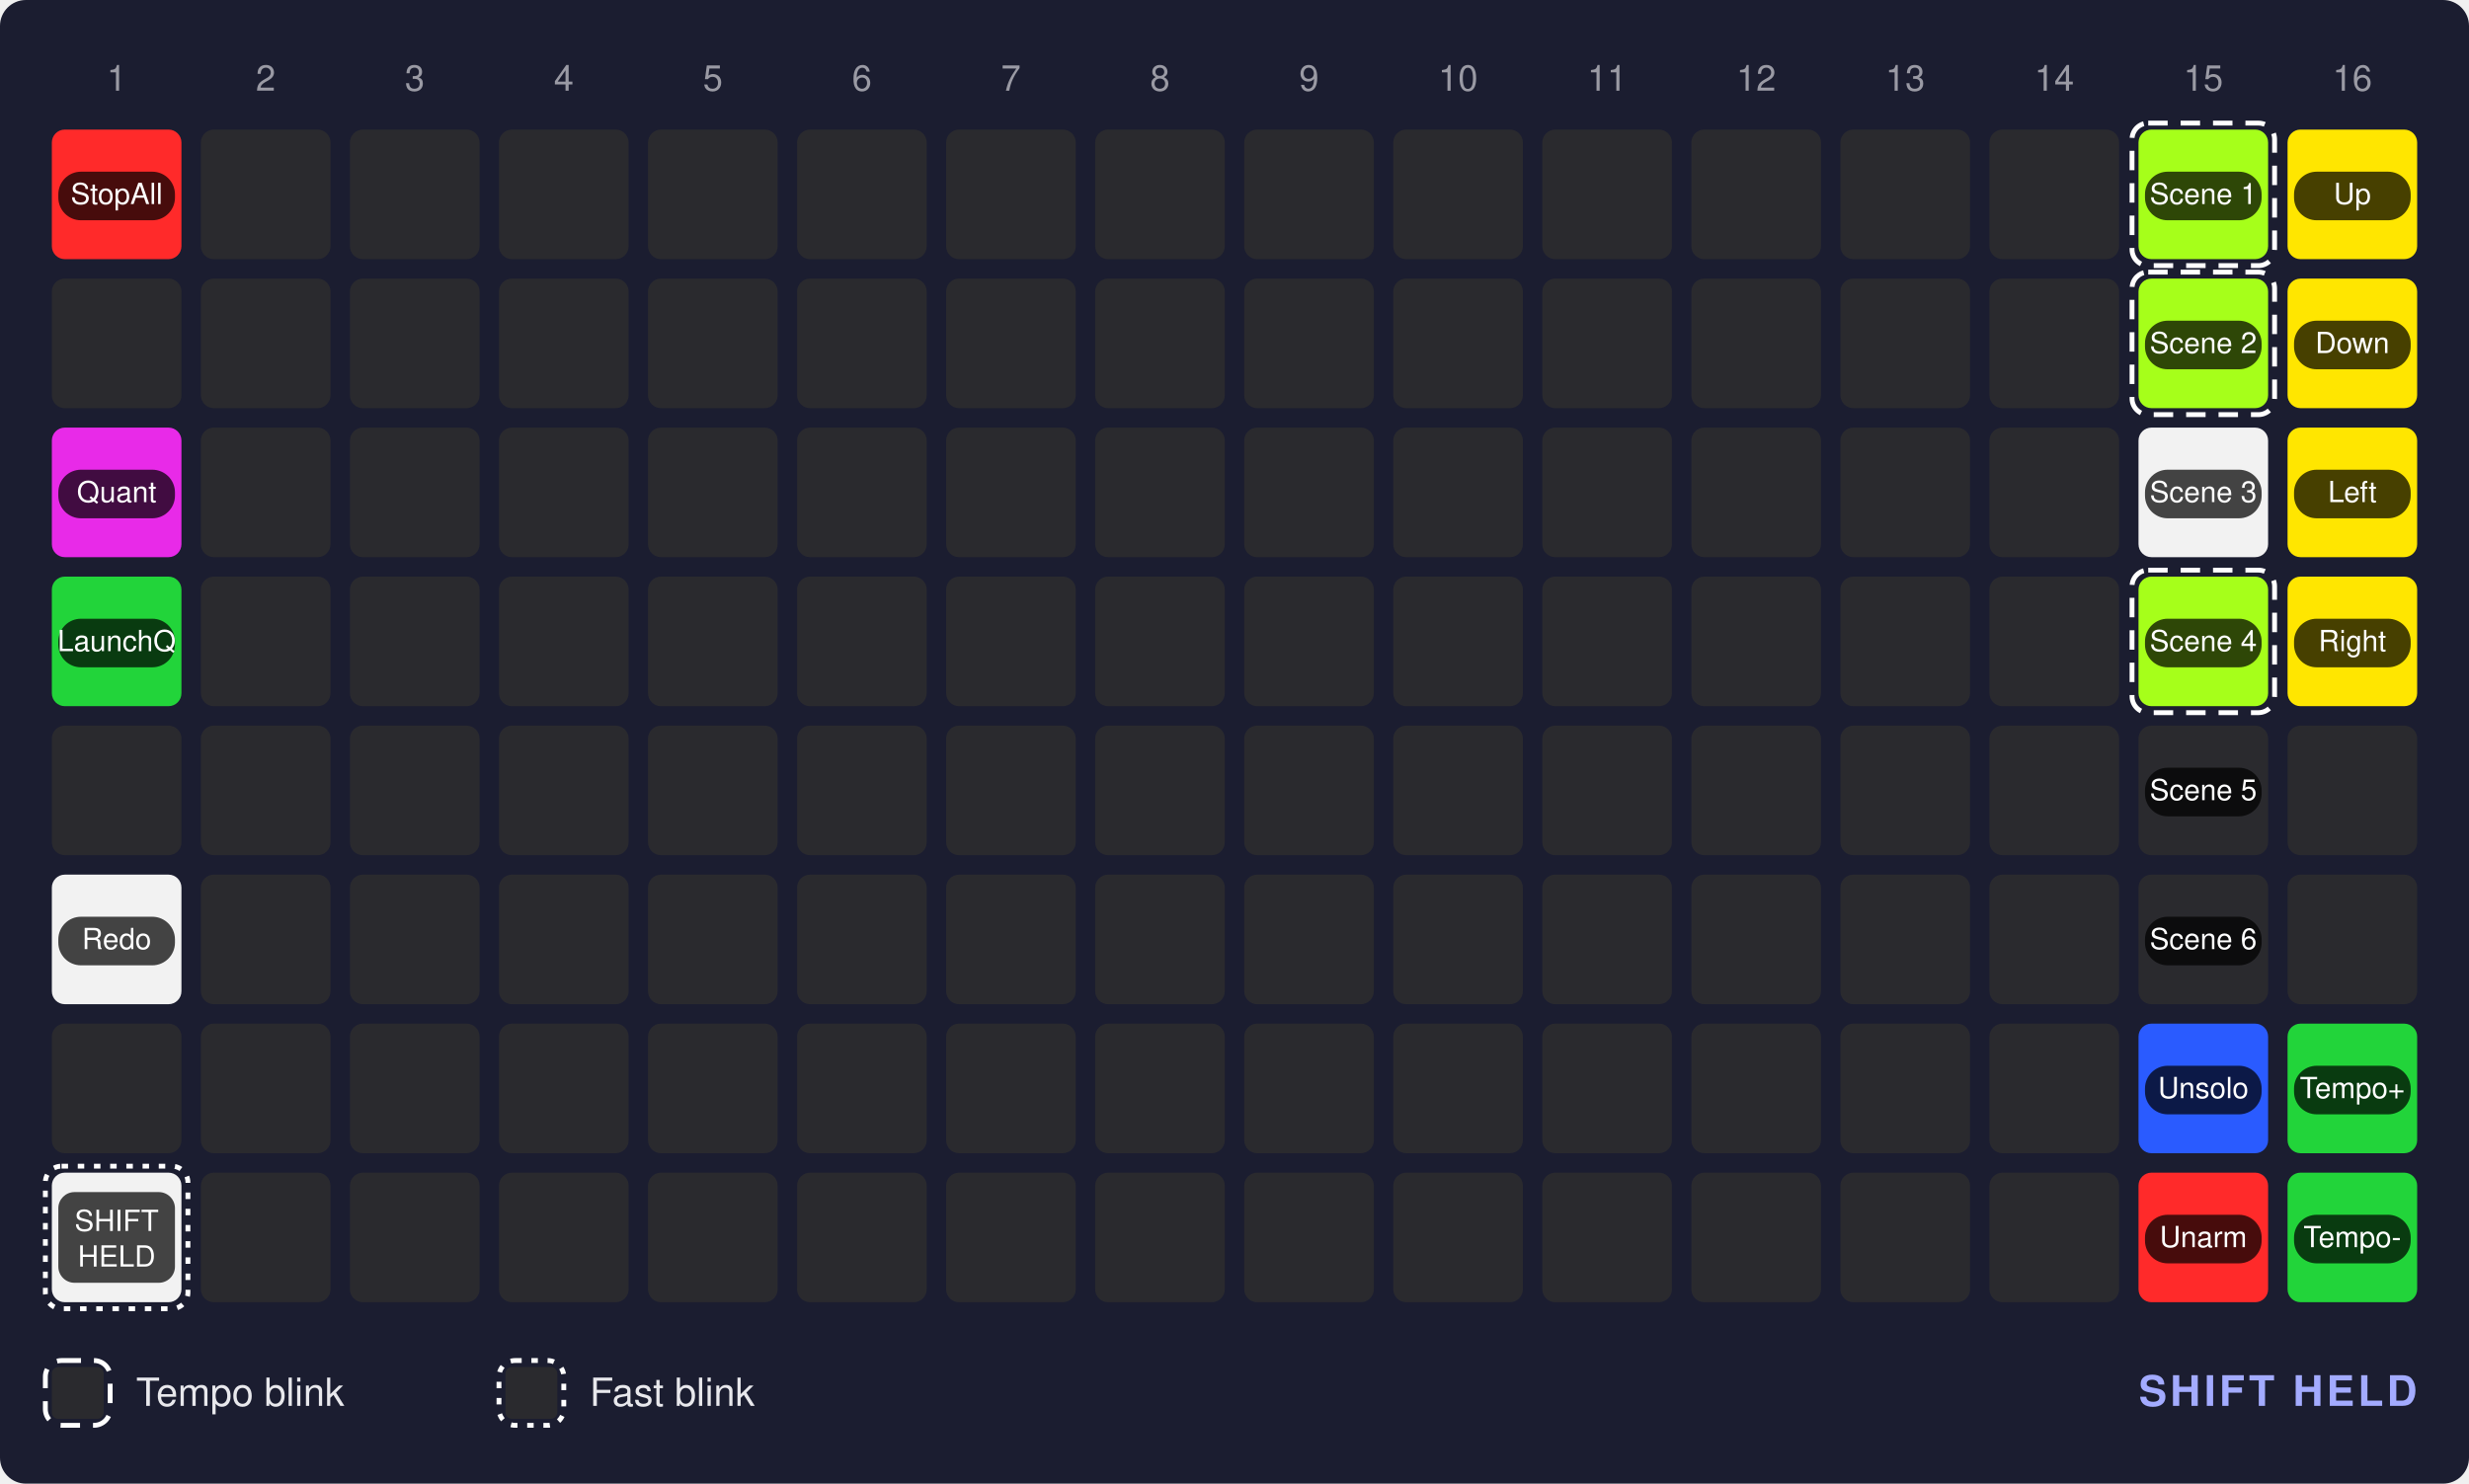
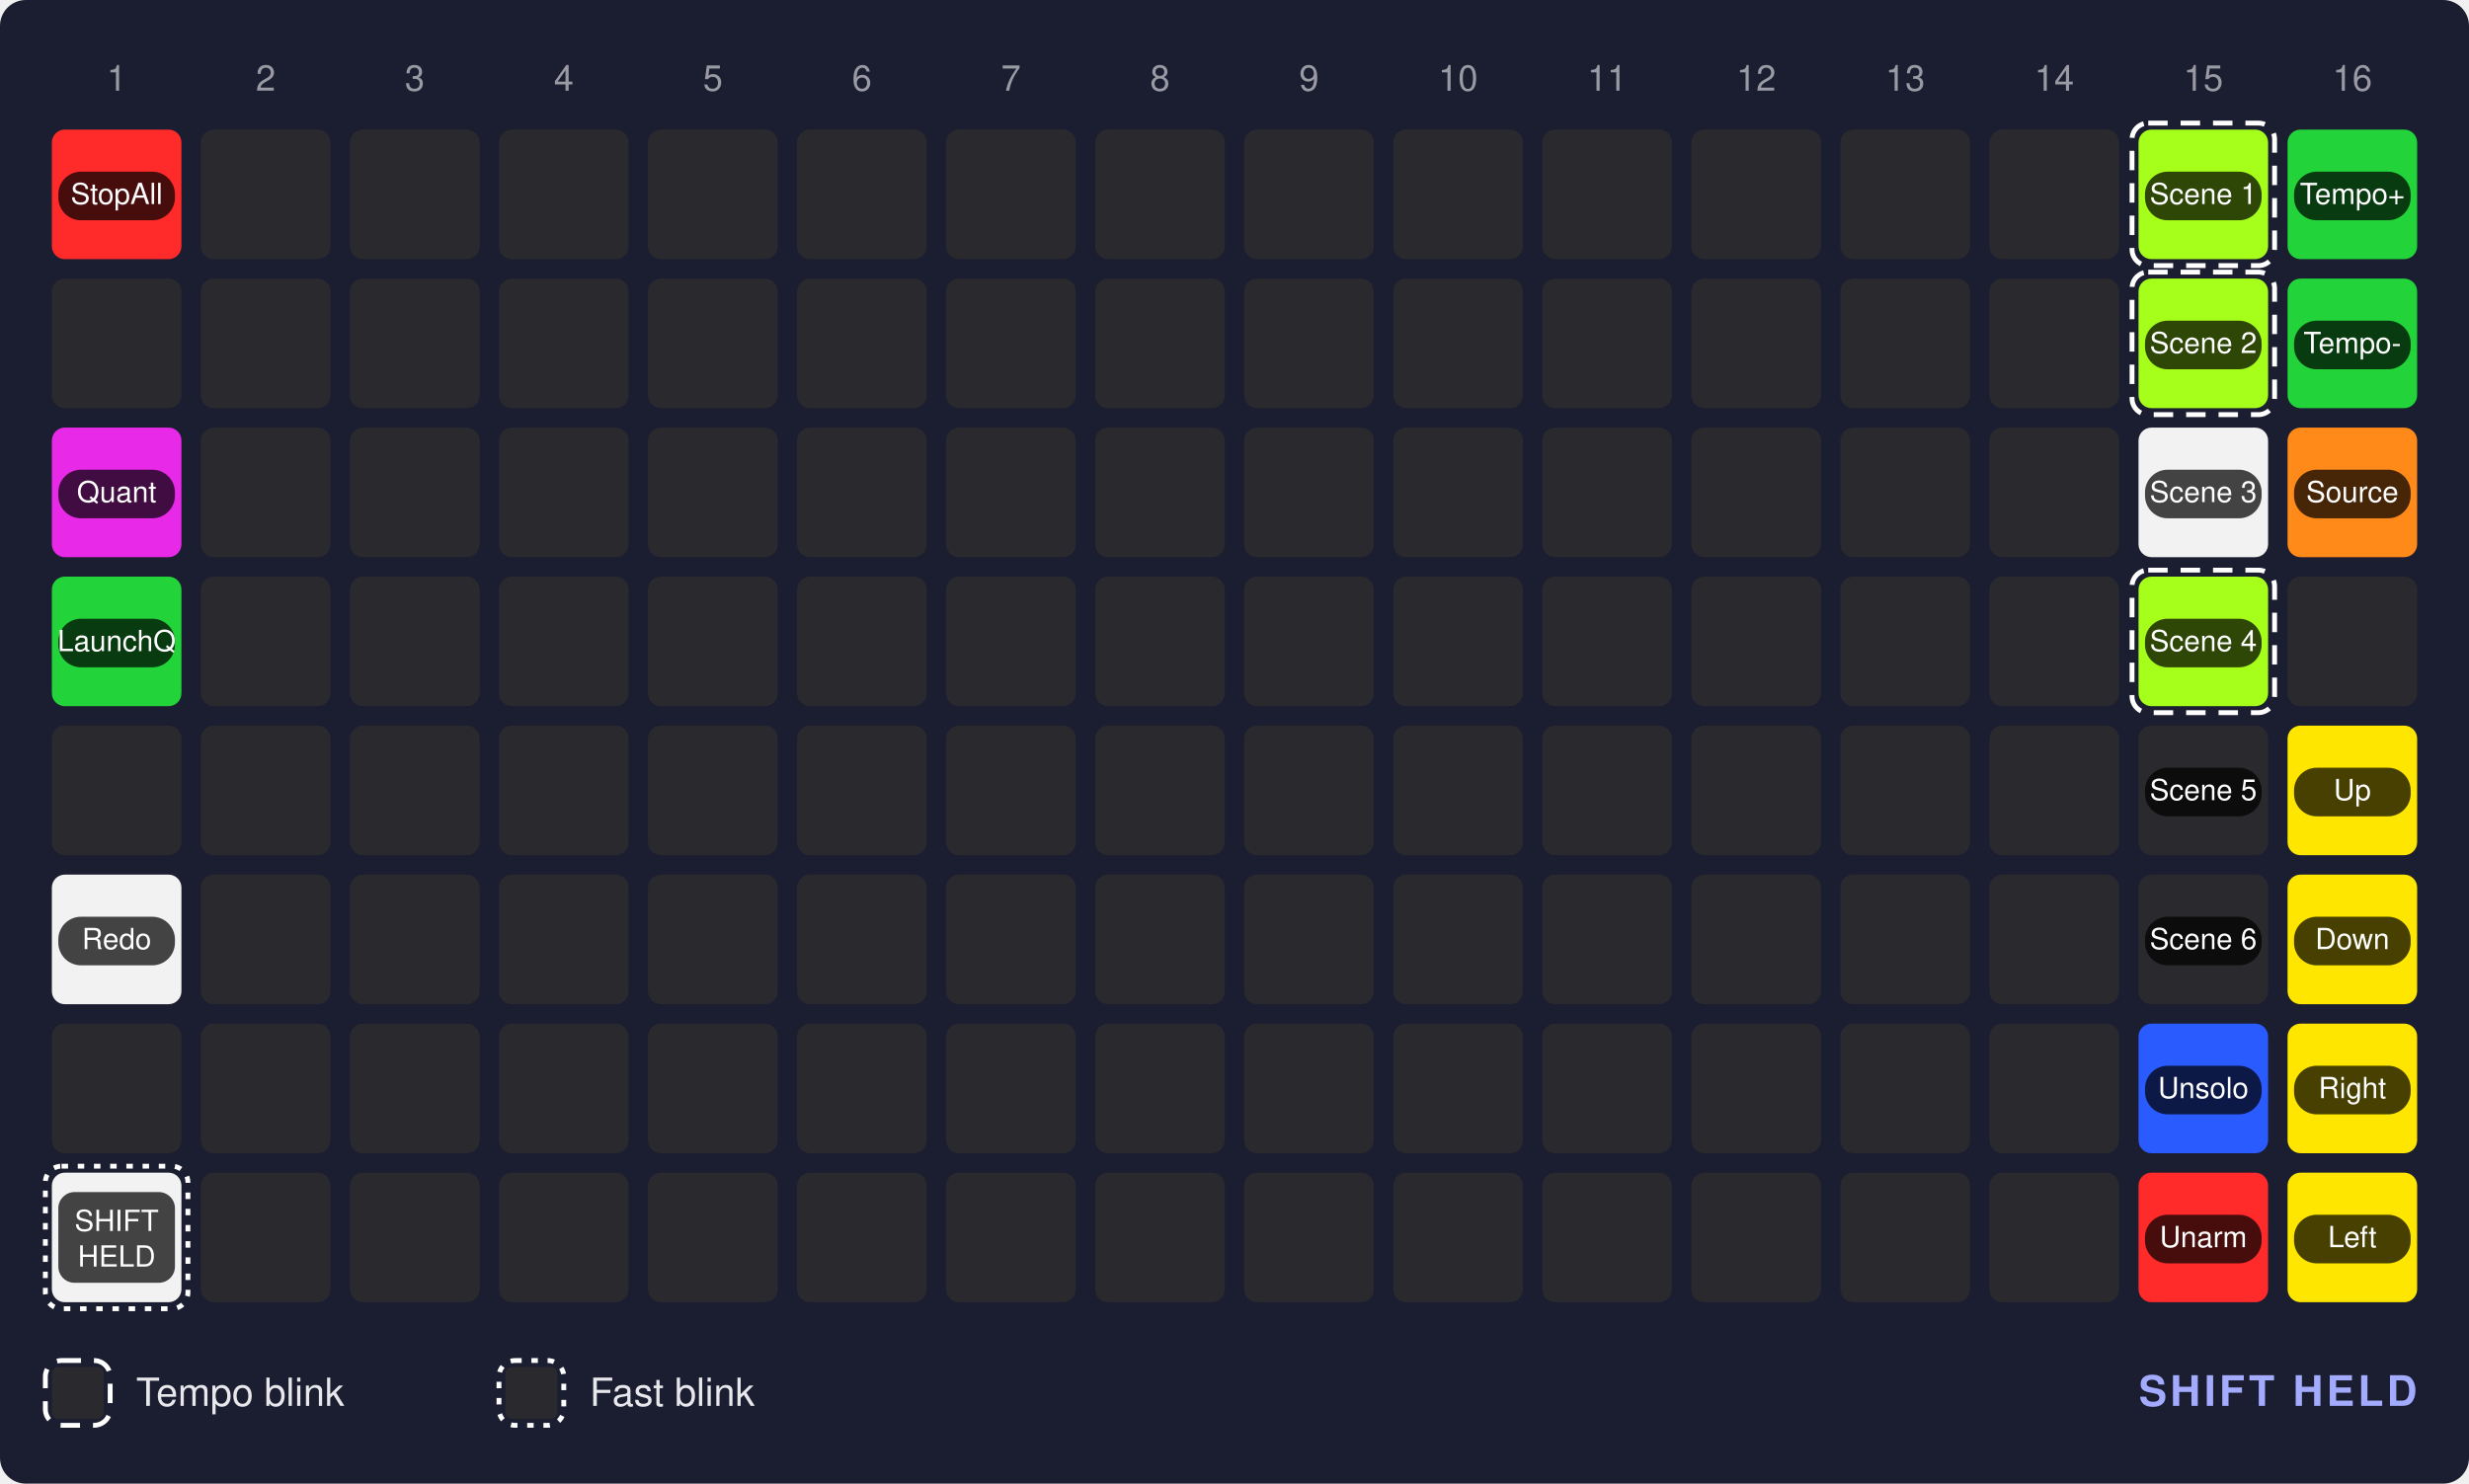
<svg xmlns="http://www.w3.org/2000/svg" width="762" height="458" viewBox="0 0 762 458" font-family="Helvetica, Arial, sans-serif">
  <rect x="0" y="0" width="762" height="458" rx="8" fill="#1b1d30" />
  <text x="36" y="28" font-size="11" fill="#9a9aa4" text-anchor="middle">1</text>
  <text x="82" y="28" font-size="11" fill="#9a9aa4" text-anchor="middle">2</text>
  <text x="128" y="28" font-size="11" fill="#9a9aa4" text-anchor="middle">3</text>
  <text x="174" y="28" font-size="11" fill="#9a9aa4" text-anchor="middle">4</text>
  <text x="220" y="28" font-size="11" fill="#9a9aa4" text-anchor="middle">5</text>
  <text x="266" y="28" font-size="11" fill="#9a9aa4" text-anchor="middle">6</text>
  <text x="312" y="28" font-size="11" fill="#9a9aa4" text-anchor="middle">7</text>
  <text x="358" y="28" font-size="11" fill="#9a9aa4" text-anchor="middle">8</text>
  <text x="404" y="28" font-size="11" fill="#9a9aa4" text-anchor="middle">9</text>
  <text x="450" y="28" font-size="11" fill="#9a9aa4" text-anchor="middle">10</text>
  <text x="496" y="28" font-size="11" fill="#9a9aa4" text-anchor="middle">11</text>
  <text x="542" y="28" font-size="11" fill="#9a9aa4" text-anchor="middle">12</text>
  <text x="588" y="28" font-size="11" fill="#9a9aa4" text-anchor="middle">13</text>
  <text x="634" y="28" font-size="11" fill="#9a9aa4" text-anchor="middle">14</text>
  <text x="680" y="28" font-size="11" fill="#9a9aa4" text-anchor="middle">15</text>
  <text x="726" y="28" font-size="11" fill="#9a9aa4" text-anchor="middle">16</text>
  <rect x="16" y="40" width="40" height="40" rx="4" fill="#ff2a2a" />
  <rect x="16" y="86" width="40" height="40" rx="4" fill="#2a2a2e" />
  <rect x="16" y="132" width="40" height="40" rx="4" fill="#e82ae8" />
  <rect x="16" y="178" width="40" height="40" rx="4" fill="#22d43a" />
  <rect x="16" y="224" width="40" height="40" rx="4" fill="#2a2a2e" />
  <rect x="16" y="270" width="40" height="40" rx="4" fill="#f2f2f2" />
  <rect x="16" y="316" width="40" height="40" rx="4" fill="#2a2a2e" />
  <rect x="16" y="362" width="40" height="40" rx="4" fill="#f2f2f2" />
  <rect x="14" y="360" width="44" height="44" rx="5" fill="none" stroke="#ffffff" stroke-width="1.5" stroke-dasharray="2 3" />
  <rect x="62" y="40" width="40" height="40" rx="4" fill="#2a2a2e" />
  <rect x="62" y="86" width="40" height="40" rx="4" fill="#2a2a2e" />
  <rect x="62" y="132" width="40" height="40" rx="4" fill="#2a2a2e" />
  <rect x="62" y="178" width="40" height="40" rx="4" fill="#2a2a2e" />
  <rect x="62" y="224" width="40" height="40" rx="4" fill="#2a2a2e" />
  <rect x="62" y="270" width="40" height="40" rx="4" fill="#2a2a2e" />
  <rect x="62" y="316" width="40" height="40" rx="4" fill="#2a2a2e" />
  <rect x="62" y="362" width="40" height="40" rx="4" fill="#2a2a2e" />
  <rect x="108" y="40" width="40" height="40" rx="4" fill="#2a2a2e" />
  <rect x="108" y="86" width="40" height="40" rx="4" fill="#2a2a2e" />
  <rect x="108" y="132" width="40" height="40" rx="4" fill="#2a2a2e" />
  <rect x="108" y="178" width="40" height="40" rx="4" fill="#2a2a2e" />
  <rect x="108" y="224" width="40" height="40" rx="4" fill="#2a2a2e" />
  <rect x="108" y="270" width="40" height="40" rx="4" fill="#2a2a2e" />
  <rect x="108" y="316" width="40" height="40" rx="4" fill="#2a2a2e" />
  <rect x="108" y="362" width="40" height="40" rx="4" fill="#2a2a2e" />
  <rect x="154" y="40" width="40" height="40" rx="4" fill="#2a2a2e" />
  <rect x="154" y="86" width="40" height="40" rx="4" fill="#2a2a2e" />
  <rect x="154" y="132" width="40" height="40" rx="4" fill="#2a2a2e" />
  <rect x="154" y="178" width="40" height="40" rx="4" fill="#2a2a2e" />
  <rect x="154" y="224" width="40" height="40" rx="4" fill="#2a2a2e" />
  <rect x="154" y="270" width="40" height="40" rx="4" fill="#2a2a2e" />
  <rect x="154" y="316" width="40" height="40" rx="4" fill="#2a2a2e" />
  <rect x="154" y="362" width="40" height="40" rx="4" fill="#2a2a2e" />
  <rect x="200" y="40" width="40" height="40" rx="4" fill="#2a2a2e" />
  <rect x="200" y="86" width="40" height="40" rx="4" fill="#2a2a2e" />
  <rect x="200" y="132" width="40" height="40" rx="4" fill="#2a2a2e" />
  <rect x="200" y="178" width="40" height="40" rx="4" fill="#2a2a2e" />
  <rect x="200" y="224" width="40" height="40" rx="4" fill="#2a2a2e" />
  <rect x="200" y="270" width="40" height="40" rx="4" fill="#2a2a2e" />
  <rect x="200" y="316" width="40" height="40" rx="4" fill="#2a2a2e" />
  <rect x="200" y="362" width="40" height="40" rx="4" fill="#2a2a2e" />
  <rect x="246" y="40" width="40" height="40" rx="4" fill="#2a2a2e" />
  <rect x="246" y="86" width="40" height="40" rx="4" fill="#2a2a2e" />
  <rect x="246" y="132" width="40" height="40" rx="4" fill="#2a2a2e" />
  <rect x="246" y="178" width="40" height="40" rx="4" fill="#2a2a2e" />
  <rect x="246" y="224" width="40" height="40" rx="4" fill="#2a2a2e" />
  <rect x="246" y="270" width="40" height="40" rx="4" fill="#2a2a2e" />
  <rect x="246" y="316" width="40" height="40" rx="4" fill="#2a2a2e" />
  <rect x="246" y="362" width="40" height="40" rx="4" fill="#2a2a2e" />
  <rect x="292" y="40" width="40" height="40" rx="4" fill="#2a2a2e" />
  <rect x="292" y="86" width="40" height="40" rx="4" fill="#2a2a2e" />
  <rect x="292" y="132" width="40" height="40" rx="4" fill="#2a2a2e" />
  <rect x="292" y="178" width="40" height="40" rx="4" fill="#2a2a2e" />
  <rect x="292" y="224" width="40" height="40" rx="4" fill="#2a2a2e" />
  <rect x="292" y="270" width="40" height="40" rx="4" fill="#2a2a2e" />
  <rect x="292" y="316" width="40" height="40" rx="4" fill="#2a2a2e" />
  <rect x="292" y="362" width="40" height="40" rx="4" fill="#2a2a2e" />
  <rect x="338" y="40" width="40" height="40" rx="4" fill="#2a2a2e" />
  <rect x="338" y="86" width="40" height="40" rx="4" fill="#2a2a2e" />
  <rect x="338" y="132" width="40" height="40" rx="4" fill="#2a2a2e" />
  <rect x="338" y="178" width="40" height="40" rx="4" fill="#2a2a2e" />
  <rect x="338" y="224" width="40" height="40" rx="4" fill="#2a2a2e" />
  <rect x="338" y="270" width="40" height="40" rx="4" fill="#2a2a2e" />
  <rect x="338" y="316" width="40" height="40" rx="4" fill="#2a2a2e" />
  <rect x="338" y="362" width="40" height="40" rx="4" fill="#2a2a2e" />
  <rect x="384" y="40" width="40" height="40" rx="4" fill="#2a2a2e" />
  <rect x="384" y="86" width="40" height="40" rx="4" fill="#2a2a2e" />
  <rect x="384" y="132" width="40" height="40" rx="4" fill="#2a2a2e" />
  <rect x="384" y="178" width="40" height="40" rx="4" fill="#2a2a2e" />
  <rect x="384" y="224" width="40" height="40" rx="4" fill="#2a2a2e" />
  <rect x="384" y="270" width="40" height="40" rx="4" fill="#2a2a2e" />
  <rect x="384" y="316" width="40" height="40" rx="4" fill="#2a2a2e" />
  <rect x="384" y="362" width="40" height="40" rx="4" fill="#2a2a2e" />
  <rect x="430" y="40" width="40" height="40" rx="4" fill="#2a2a2e" />
  <rect x="430" y="86" width="40" height="40" rx="4" fill="#2a2a2e" />
  <rect x="430" y="132" width="40" height="40" rx="4" fill="#2a2a2e" />
  <rect x="430" y="178" width="40" height="40" rx="4" fill="#2a2a2e" />
  <rect x="430" y="224" width="40" height="40" rx="4" fill="#2a2a2e" />
  <rect x="430" y="270" width="40" height="40" rx="4" fill="#2a2a2e" />
  <rect x="430" y="316" width="40" height="40" rx="4" fill="#2a2a2e" />
  <rect x="430" y="362" width="40" height="40" rx="4" fill="#2a2a2e" />
  <rect x="476" y="40" width="40" height="40" rx="4" fill="#2a2a2e" />
  <rect x="476" y="86" width="40" height="40" rx="4" fill="#2a2a2e" />
  <rect x="476" y="132" width="40" height="40" rx="4" fill="#2a2a2e" />
  <rect x="476" y="178" width="40" height="40" rx="4" fill="#2a2a2e" />
  <rect x="476" y="224" width="40" height="40" rx="4" fill="#2a2a2e" />
  <rect x="476" y="270" width="40" height="40" rx="4" fill="#2a2a2e" />
  <rect x="476" y="316" width="40" height="40" rx="4" fill="#2a2a2e" />
  <rect x="476" y="362" width="40" height="40" rx="4" fill="#2a2a2e" />
  <rect x="522" y="40" width="40" height="40" rx="4" fill="#2a2a2e" />
  <rect x="522" y="86" width="40" height="40" rx="4" fill="#2a2a2e" />
  <rect x="522" y="132" width="40" height="40" rx="4" fill="#2a2a2e" />
  <rect x="522" y="178" width="40" height="40" rx="4" fill="#2a2a2e" />
  <rect x="522" y="224" width="40" height="40" rx="4" fill="#2a2a2e" />
  <rect x="522" y="270" width="40" height="40" rx="4" fill="#2a2a2e" />
  <rect x="522" y="316" width="40" height="40" rx="4" fill="#2a2a2e" />
  <rect x="522" y="362" width="40" height="40" rx="4" fill="#2a2a2e" />
  <rect x="568" y="40" width="40" height="40" rx="4" fill="#2a2a2e" />
  <rect x="568" y="86" width="40" height="40" rx="4" fill="#2a2a2e" />
  <rect x="568" y="132" width="40" height="40" rx="4" fill="#2a2a2e" />
  <rect x="568" y="178" width="40" height="40" rx="4" fill="#2a2a2e" />
  <rect x="568" y="224" width="40" height="40" rx="4" fill="#2a2a2e" />
  <rect x="568" y="270" width="40" height="40" rx="4" fill="#2a2a2e" />
  <rect x="568" y="316" width="40" height="40" rx="4" fill="#2a2a2e" />
  <rect x="568" y="362" width="40" height="40" rx="4" fill="#2a2a2e" />
  <rect x="614" y="40" width="40" height="40" rx="4" fill="#2a2a2e" />
  <rect x="614" y="86" width="40" height="40" rx="4" fill="#2a2a2e" />
  <rect x="614" y="132" width="40" height="40" rx="4" fill="#2a2a2e" />
  <rect x="614" y="178" width="40" height="40" rx="4" fill="#2a2a2e" />
  <rect x="614" y="224" width="40" height="40" rx="4" fill="#2a2a2e" />
  <rect x="614" y="270" width="40" height="40" rx="4" fill="#2a2a2e" />
  <rect x="614" y="316" width="40" height="40" rx="4" fill="#2a2a2e" />
  <rect x="614" y="362" width="40" height="40" rx="4" fill="#2a2a2e" />
  <rect x="660" y="40" width="40" height="40" rx="4" fill="#a6ff1a" />
  <rect x="658" y="38" width="44" height="44" rx="5" fill="none" stroke="#ffffff" stroke-width="1.5" stroke-dasharray="6 4" />
  <rect x="660" y="86" width="40" height="40" rx="4" fill="#a6ff1a" />
  <rect x="658" y="84" width="44" height="44" rx="5" fill="none" stroke="#ffffff" stroke-width="1.5" stroke-dasharray="6 4" />
  <rect x="660" y="132" width="40" height="40" rx="4" fill="#f2f2f2" />
  <rect x="660" y="178" width="40" height="40" rx="4" fill="#a6ff1a" />
  <rect x="658" y="176" width="44" height="44" rx="5" fill="none" stroke="#ffffff" stroke-width="1.5" stroke-dasharray="6 4" />
  <rect x="660" y="224" width="40" height="40" rx="4" fill="#2a2a2e" />
  <rect x="660" y="270" width="40" height="40" rx="4" fill="#2a2a2e" />
  <rect x="660" y="316" width="40" height="40" rx="4" fill="#2a5bff" />
  <rect x="660" y="362" width="40" height="40" rx="4" fill="#ff2a2a" />
-   <rect x="706" y="40" width="40" height="40" rx="4" fill="#ffe600" />
-   <rect x="706" y="86" width="40" height="40" rx="4" fill="#ffe600" />
-   <rect x="706" y="132" width="40" height="40" rx="4" fill="#ffe600" />
-   <rect x="706" y="178" width="40" height="40" rx="4" fill="#ffe600" />
-   <rect x="706" y="224" width="40" height="40" rx="4" fill="#2a2a2e" />
-   <rect x="706" y="270" width="40" height="40" rx="4" fill="#2a2a2e" />
-   <rect x="706" y="316" width="40" height="40" rx="4" fill="#22d43a" />
-   <rect x="706" y="362" width="40" height="40" rx="4" fill="#22d43a" />
+   <rect x="706" y="40" width="40" height="40" rx="4" fill="#22d43a" />
+   <rect x="706" y="86" width="40" height="40" rx="4" fill="#22d43a" />
+   <rect x="706" y="132" width="40" height="40" rx="4" fill="#ff8a1a" />
+   <rect x="706" y="178" width="40" height="40" rx="4" fill="#2a2a2e" />
+   <rect x="706" y="224" width="40" height="40" rx="4" fill="#ffe600" />
+   <rect x="706" y="270" width="40" height="40" rx="4" fill="#ffe600" />
+   <rect x="706" y="316" width="40" height="40" rx="4" fill="#ffe600" />
+   <rect x="706" y="362" width="40" height="40" rx="4" fill="#ffe600" />
  <rect x="18" y="53" width="36" height="15" rx="7" fill="#000000" fill-opacity="0.72" />
  <text x="36" y="63" font-size="9" fill="#ffffff" text-anchor="middle">StopAll</text>
  <rect x="18" y="145" width="36" height="15" rx="7" fill="#000000" fill-opacity="0.72" />
  <text x="36" y="155" font-size="9" fill="#ffffff" text-anchor="middle">Quant</text>
  <rect x="18" y="191" width="36" height="15" rx="7" fill="#000000" fill-opacity="0.72" />
  <text x="36" y="201" font-size="9" fill="#ffffff" text-anchor="middle">LaunchQ</text>
  <rect x="18" y="283" width="36" height="15" rx="7" fill="#000000" fill-opacity="0.72" />
  <text x="36" y="293" font-size="9" fill="#ffffff" text-anchor="middle">Redo</text>
  <rect x="18" y="368" width="36" height="28" rx="5" fill="#000000" fill-opacity="0.72" />
  <text x="36" y="380" font-size="9" fill="#ffffff" text-anchor="middle">SHIFT</text>
  <text x="36" y="391" font-size="9" fill="#ffffff" text-anchor="middle">HELD</text>
  <rect x="662" y="53" width="36" height="15" rx="7" fill="#000000" fill-opacity="0.72" />
  <text x="680" y="63" font-size="9" fill="#ffffff" text-anchor="middle">Scene 1</text>
  <rect x="662" y="99" width="36" height="15" rx="7" fill="#000000" fill-opacity="0.72" />
  <text x="680" y="109" font-size="9" fill="#ffffff" text-anchor="middle">Scene 2</text>
  <rect x="662" y="145" width="36" height="15" rx="7" fill="#000000" fill-opacity="0.72" />
  <text x="680" y="155" font-size="9" fill="#ffffff" text-anchor="middle">Scene 3</text>
  <rect x="662" y="191" width="36" height="15" rx="7" fill="#000000" fill-opacity="0.72" />
  <text x="680" y="201" font-size="9" fill="#ffffff" text-anchor="middle">Scene 4</text>
  <rect x="662" y="237" width="36" height="15" rx="7" fill="#000000" fill-opacity="0.72" />
  <text x="680" y="247" font-size="9" fill="#ffffff" text-anchor="middle">Scene 5</text>
  <rect x="662" y="283" width="36" height="15" rx="7" fill="#000000" fill-opacity="0.72" />
  <text x="680" y="293" font-size="9" fill="#ffffff" text-anchor="middle">Scene 6</text>
  <rect x="662" y="329" width="36" height="15" rx="7" fill="#000000" fill-opacity="0.72" />
  <text x="680" y="339" font-size="9" fill="#ffffff" text-anchor="middle">Unsolo</text>
  <rect x="662" y="375" width="36" height="15" rx="7" fill="#000000" fill-opacity="0.72" />
  <text x="680" y="385" font-size="9" fill="#ffffff" text-anchor="middle">Unarm</text>
  <rect x="708" y="53" width="36" height="15" rx="7" fill="#000000" fill-opacity="0.72" />
-   <text x="726" y="63" font-size="9" fill="#ffffff" text-anchor="middle">Up</text>
+   <text x="726" y="63" font-size="9" fill="#ffffff" text-anchor="middle">Tempo+</text>
  <rect x="708" y="99" width="36" height="15" rx="7" fill="#000000" fill-opacity="0.72" />
-   <text x="726" y="109" font-size="9" fill="#ffffff" text-anchor="middle">Down</text>
+   <text x="726" y="109" font-size="9" fill="#ffffff" text-anchor="middle">Tempo-</text>
  <rect x="708" y="145" width="36" height="15" rx="7" fill="#000000" fill-opacity="0.72" />
-   <text x="726" y="155" font-size="9" fill="#ffffff" text-anchor="middle">Left</text>
-   <rect x="708" y="191" width="36" height="15" rx="7" fill="#000000" fill-opacity="0.72" />
-   <text x="726" y="201" font-size="9" fill="#ffffff" text-anchor="middle">Right</text>
+   <text x="726" y="155" font-size="9" fill="#ffffff" text-anchor="middle">Source</text>
+   <rect x="708" y="237" width="36" height="15" rx="7" fill="#000000" fill-opacity="0.72" />
+   <text x="726" y="247" font-size="9" fill="#ffffff" text-anchor="middle">Up</text>
+   <rect x="708" y="283" width="36" height="15" rx="7" fill="#000000" fill-opacity="0.72" />
+   <text x="726" y="293" font-size="9" fill="#ffffff" text-anchor="middle">Down</text>
  <rect x="708" y="329" width="36" height="15" rx="7" fill="#000000" fill-opacity="0.72" />
-   <text x="726" y="339" font-size="9" fill="#ffffff" text-anchor="middle">Tempo+</text>
+   <text x="726" y="339" font-size="9" fill="#ffffff" text-anchor="middle">Right</text>
  <rect x="708" y="375" width="36" height="15" rx="7" fill="#000000" fill-opacity="0.72" />
-   <text x="726" y="385" font-size="9" fill="#ffffff" text-anchor="middle">Tempo-</text>
+   <text x="726" y="385" font-size="9" fill="#ffffff" text-anchor="middle">Left</text>
  <rect x="16" y="422" width="16" height="16" rx="2" fill="#2a2a2e" />
  <rect x="14" y="420" width="20" height="20" rx="5" fill="none" stroke="#ffffff" stroke-width="1.5" stroke-dasharray="6 4" />
  <text x="42" y="434" font-size="12" fill="#e8e8ec">Tempo blink</text>
  <rect x="156" y="422" width="16" height="16" rx="2" fill="#2a2a2e" />
  <rect x="154" y="420" width="20" height="20" rx="5" fill="none" stroke="#ffffff" stroke-width="1.5" stroke-dasharray="2 3" />
  <text x="182" y="434" font-size="12" fill="#e8e8ec">Fast blink</text>
  <text x="746" y="434" font-size="13" font-weight="bold" fill="#a3abff" text-anchor="end" letter-spacing="1">SHIFT HELD</text>
</svg>
